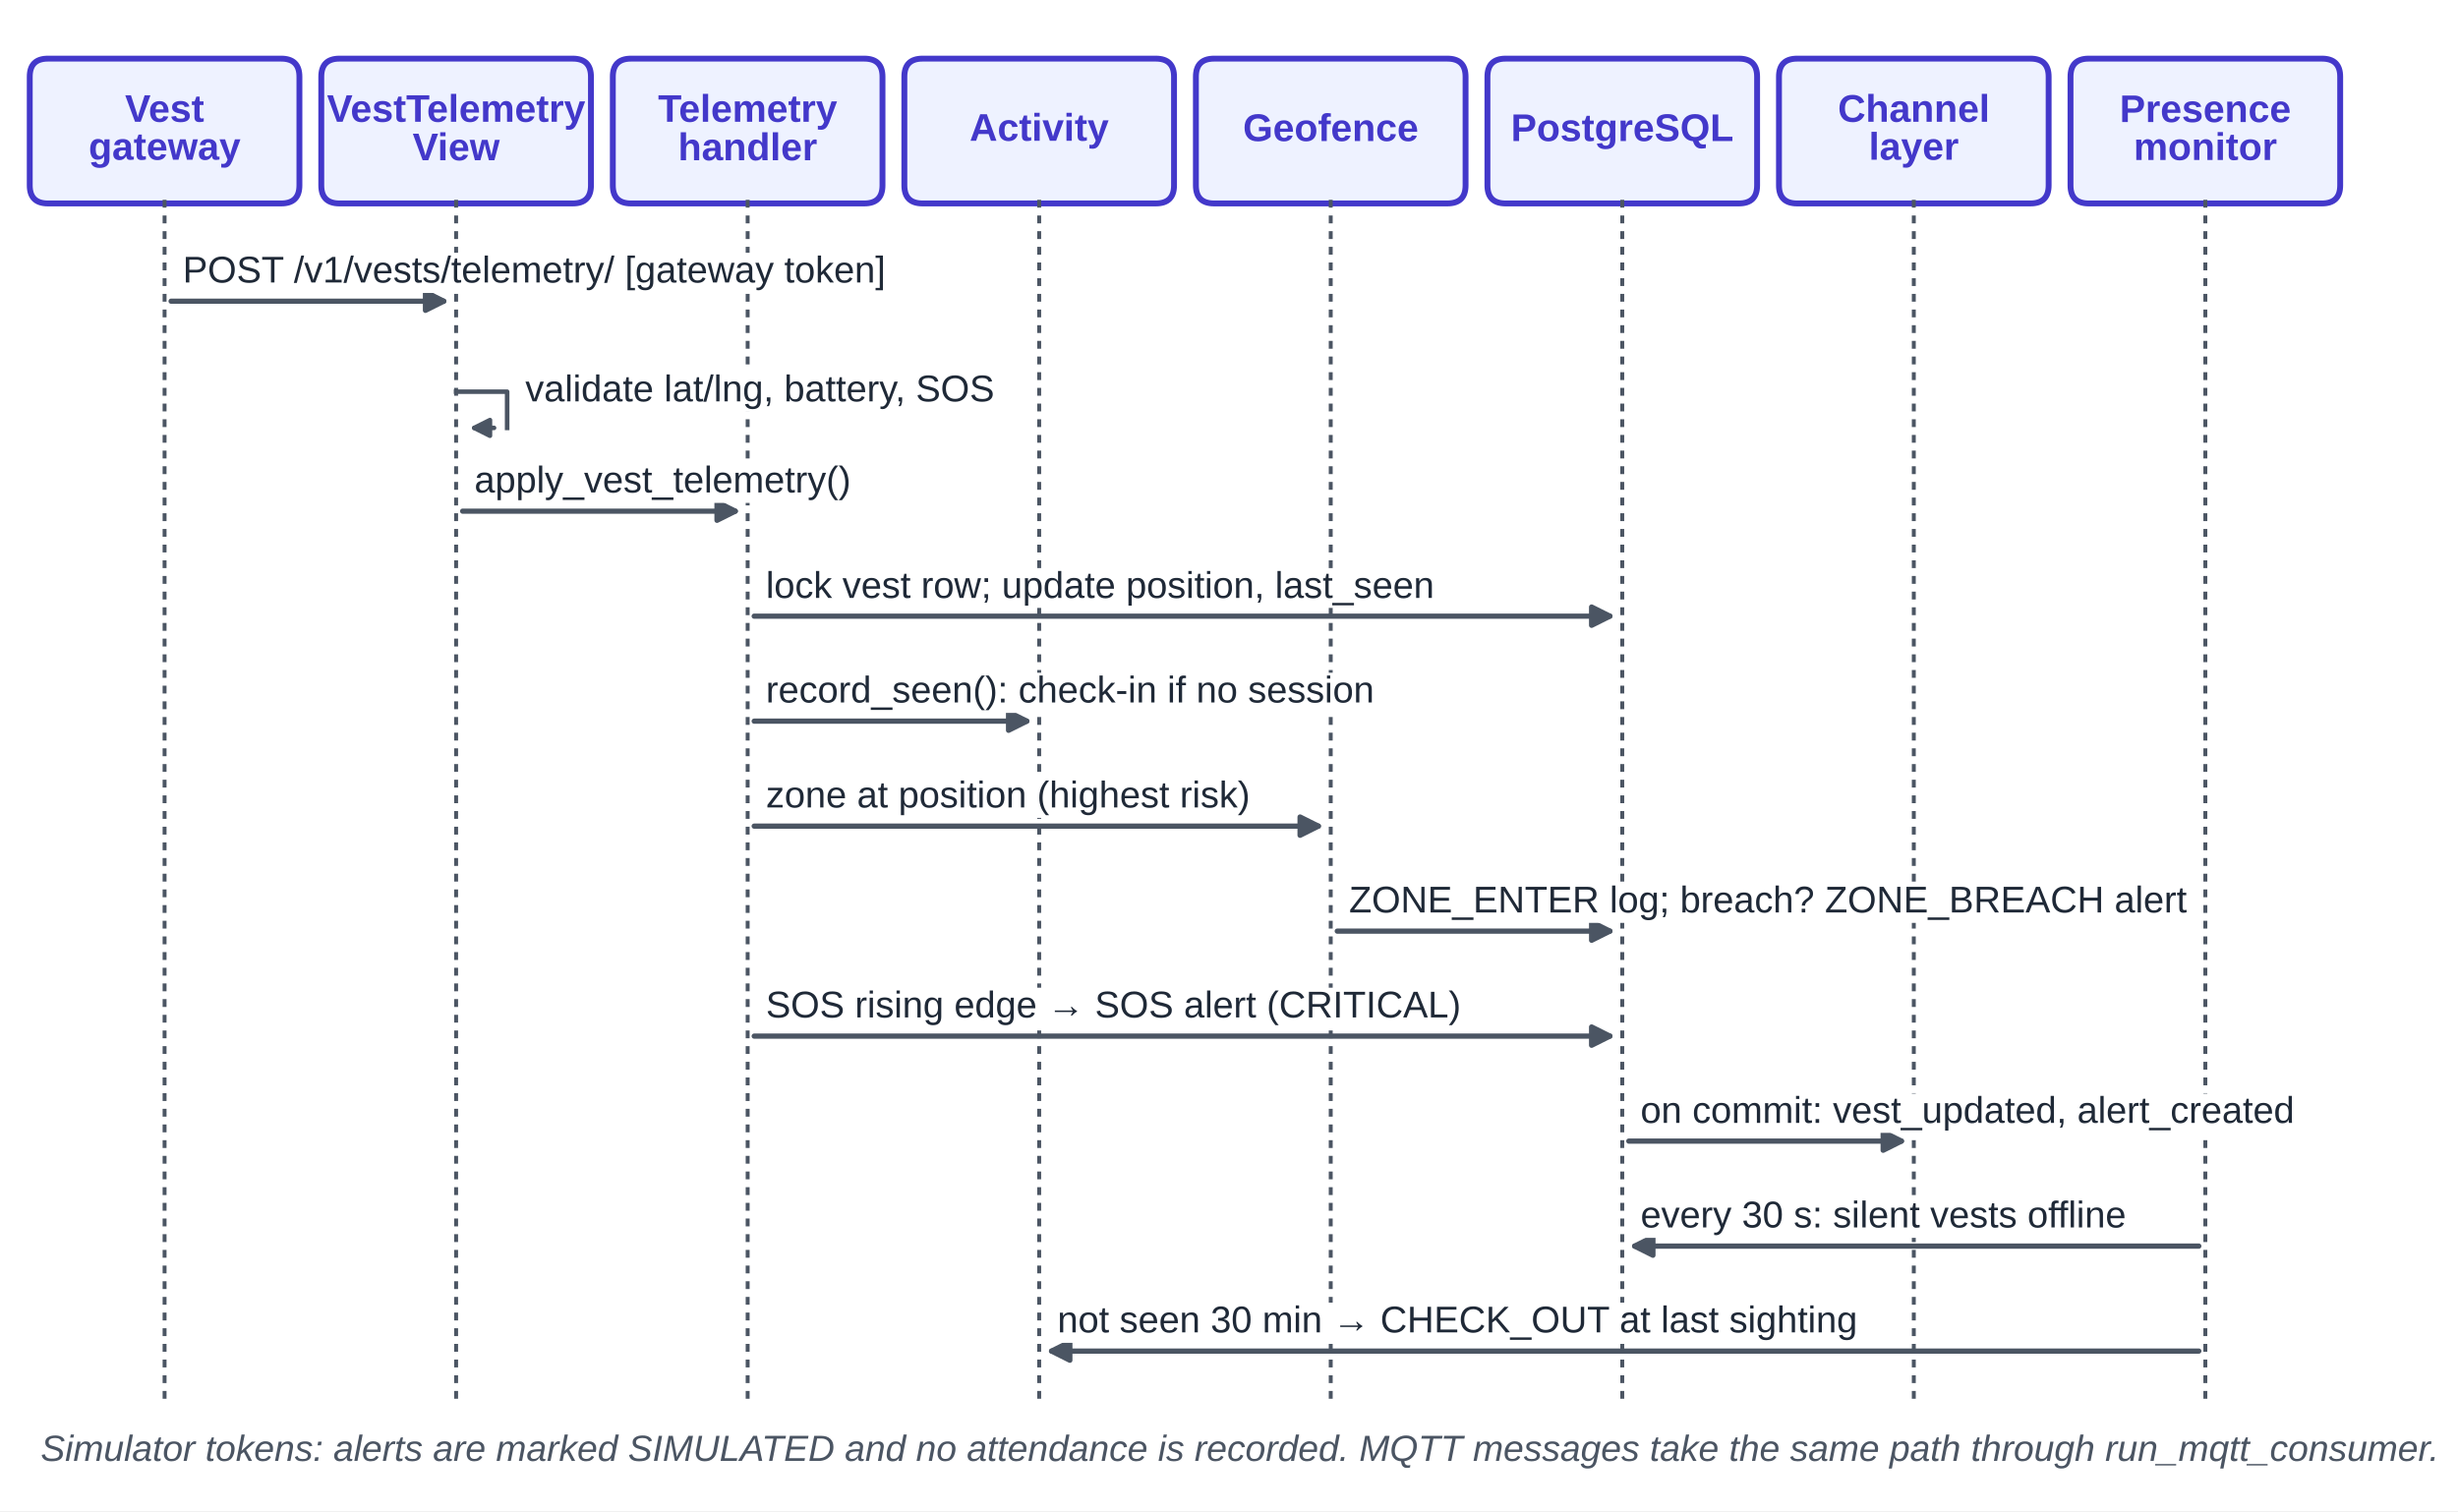
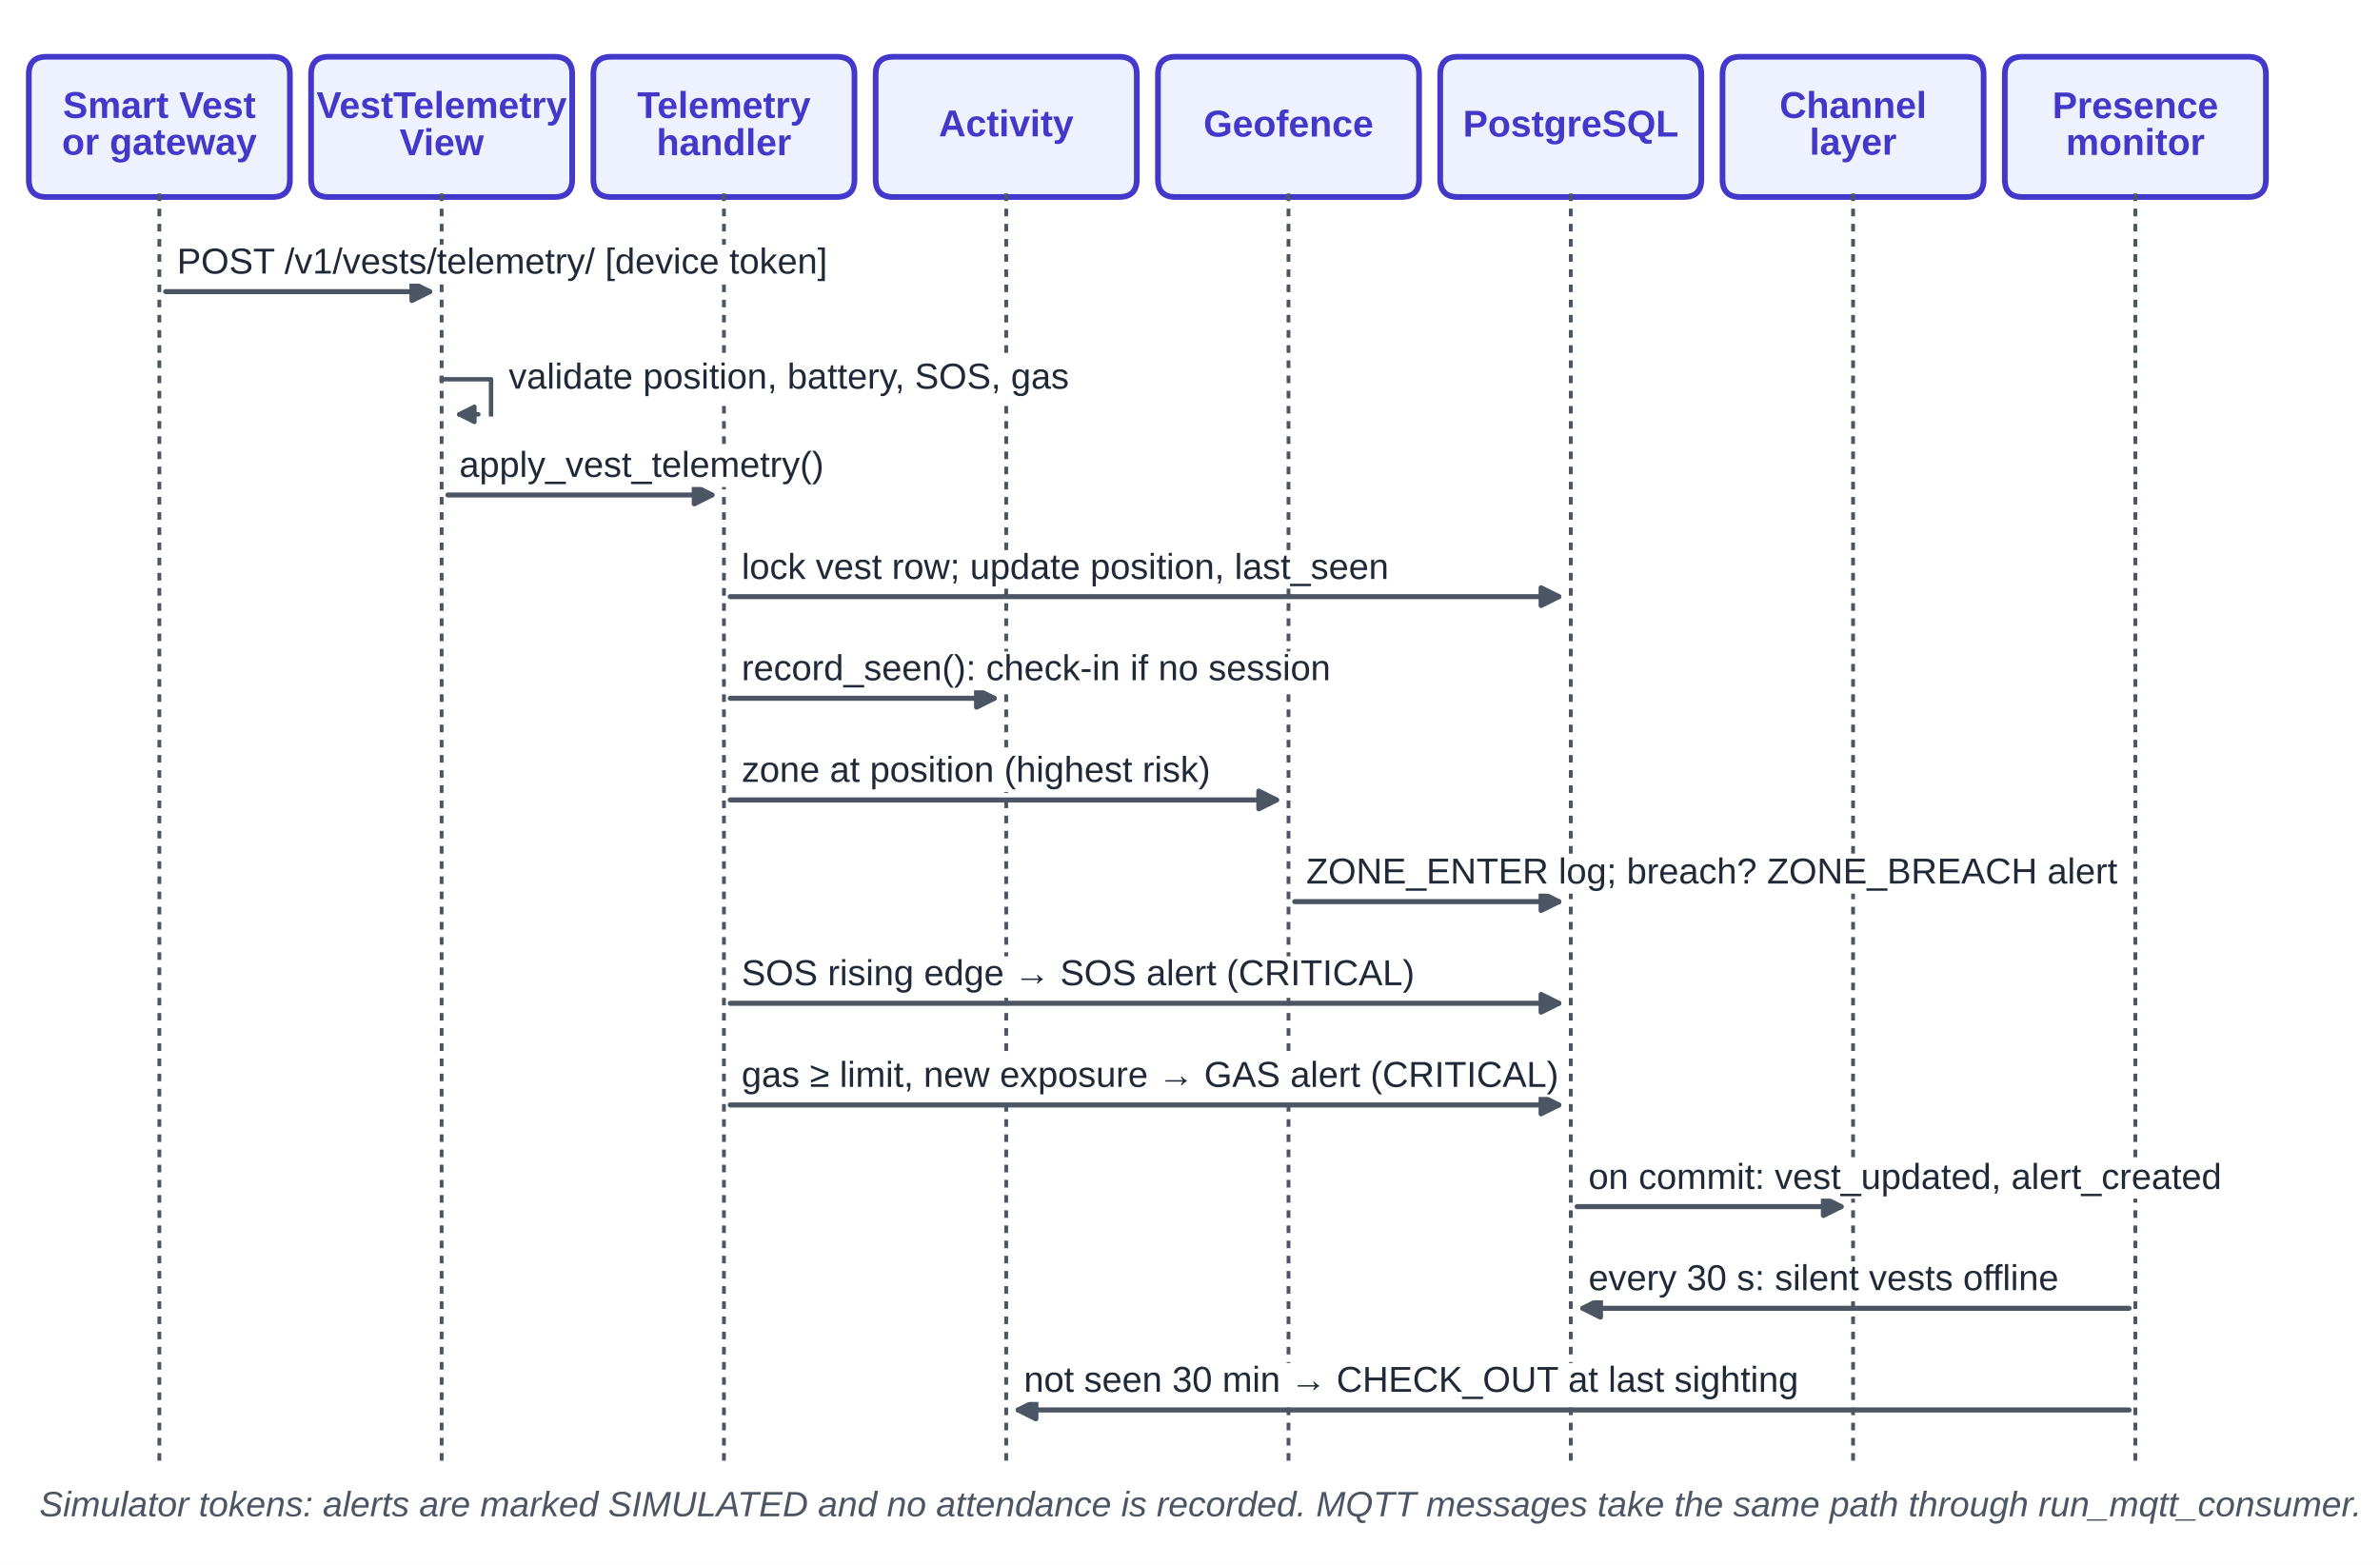
- <svg xmlns="http://www.w3.org/2000/svg" width="376.366pt" height="231.401pt" viewBox="0 0 376.366 231.401" version="1.1">
+ <svg xmlns="http://www.w3.org/2000/svg" width="376.366pt" height="247.478pt" viewBox="0 0 376.366 247.478" version="1.1">
  <defs>
    <style type="text/css">*{stroke-linejoin: round; stroke-linecap: butt}</style>
  </defs>
  <g id="figure_1">
    <g id="patch_1">
-       <path d="M 0 231.401  L 376.366 231.401  L 376.366 0  L 0 0  z " style="fill: #ffffff" />
+       <path d="M 0 247.478  L 376.366 247.478  L 376.366 -0  L 0 -0  z " style="fill: #ffffff" />
    </g>
    <g id="axes_1">
      <g id="patch_2">
-         <path d="M 7.344 8.978  L 43.056 8.978  Q 45.846 8.978 45.846 11.75  L 45.846 28.382  Q 45.846 31.154 43.056 31.154  L 7.344 31.154  Q 4.554 31.154 4.554 28.382  L 4.554 11.75  Q 4.554 8.978 7.344 8.978  z " clip-path="url(#p279ff29c2f)" style="fill: #eef2ff; stroke: #4338ca; stroke-width: 0.9; stroke-linejoin: miter" />
+         <path d="M 7.344 8.978  L 43.056 8.978  Q 45.846 8.978 45.846 11.75  L 45.846 28.382  Q 45.846 31.154 43.056 31.154  L 7.344 31.154  Q 4.554 31.154 4.554 28.382  L 4.554 11.75  Q 4.554 8.978 7.344 8.978  z " clip-path="url(#p3d0d5edd2d)" style="fill: #eef2ff; stroke: #4338ca; stroke-width: 0.9; stroke-linejoin: miter" />
      </g>
      <g id="patch_3">
-         <path d="M 51.984 8.978  L 87.696 8.978  Q 90.486 8.978 90.486 11.75  L 90.486 28.382  Q 90.486 31.154 87.696 31.154  L 51.984 31.154  Q 49.194 31.154 49.194 28.382  L 49.194 11.75  Q 49.194 8.978 51.984 8.978  z " clip-path="url(#p279ff29c2f)" style="fill: #eef2ff; stroke: #4338ca; stroke-width: 0.9; stroke-linejoin: miter" />
+         <path d="M 51.984 8.978  L 87.696 8.978  Q 90.486 8.978 90.486 11.75  L 90.486 28.382  Q 90.486 31.154 87.696 31.154  L 51.984 31.154  Q 49.194 31.154 49.194 28.382  L 49.194 11.75  Q 49.194 8.978 51.984 8.978  z " clip-path="url(#p3d0d5edd2d)" style="fill: #eef2ff; stroke: #4338ca; stroke-width: 0.9; stroke-linejoin: miter" />
      </g>
      <g id="patch_4">
-         <path d="M 96.624 8.978  L 132.336 8.978  Q 135.126 8.978 135.126 11.75  L 135.126 28.382  Q 135.126 31.154 132.336 31.154  L 96.624 31.154  Q 93.834 31.154 93.834 28.382  L 93.834 11.75  Q 93.834 8.978 96.624 8.978  z " clip-path="url(#p279ff29c2f)" style="fill: #eef2ff; stroke: #4338ca; stroke-width: 0.9; stroke-linejoin: miter" />
+         <path d="M 96.624 8.978  L 132.336 8.978  Q 135.126 8.978 135.126 11.75  L 135.126 28.382  Q 135.126 31.154 132.336 31.154  L 96.624 31.154  Q 93.834 31.154 93.834 28.382  L 93.834 11.75  Q 93.834 8.978 96.624 8.978  z " clip-path="url(#p3d0d5edd2d)" style="fill: #eef2ff; stroke: #4338ca; stroke-width: 0.9; stroke-linejoin: miter" />
      </g>
      <g id="patch_5">
-         <path d="M 141.264 8.978  L 176.976 8.978  Q 179.766 8.978 179.766 11.75  L 179.766 28.382  Q 179.766 31.154 176.976 31.154  L 141.264 31.154  Q 138.474 31.154 138.474 28.382  L 138.474 11.75  Q 138.474 8.978 141.264 8.978  z " clip-path="url(#p279ff29c2f)" style="fill: #eef2ff; stroke: #4338ca; stroke-width: 0.9; stroke-linejoin: miter" />
+         <path d="M 141.264 8.978  L 176.976 8.978  Q 179.766 8.978 179.766 11.75  L 179.766 28.382  Q 179.766 31.154 176.976 31.154  L 141.264 31.154  Q 138.474 31.154 138.474 28.382  L 138.474 11.75  Q 138.474 8.978 141.264 8.978  z " clip-path="url(#p3d0d5edd2d)" style="fill: #eef2ff; stroke: #4338ca; stroke-width: 0.9; stroke-linejoin: miter" />
      </g>
      <g id="patch_6">
-         <path d="M 185.904 8.978  L 221.616 8.978  Q 224.406 8.978 224.406 11.75  L 224.406 28.382  Q 224.406 31.154 221.616 31.154  L 185.904 31.154  Q 183.114 31.154 183.114 28.382  L 183.114 11.75  Q 183.114 8.978 185.904 8.978  z " clip-path="url(#p279ff29c2f)" style="fill: #eef2ff; stroke: #4338ca; stroke-width: 0.9; stroke-linejoin: miter" />
+         <path d="M 185.904 8.978  L 221.616 8.978  Q 224.406 8.978 224.406 11.75  L 224.406 28.382  Q 224.406 31.154 221.616 31.154  L 185.904 31.154  Q 183.114 31.154 183.114 28.382  L 183.114 11.75  Q 183.114 8.978 185.904 8.978  z " clip-path="url(#p3d0d5edd2d)" style="fill: #eef2ff; stroke: #4338ca; stroke-width: 0.9; stroke-linejoin: miter" />
      </g>
      <g id="patch_7">
-         <path d="M 230.544 8.978  L 266.256 8.978  Q 269.046 8.978 269.046 11.75  L 269.046 28.382  Q 269.046 31.154 266.256 31.154  L 230.544 31.154  Q 227.754 31.154 227.754 28.382  L 227.754 11.75  Q 227.754 8.978 230.544 8.978  z " clip-path="url(#p279ff29c2f)" style="fill: #eef2ff; stroke: #4338ca; stroke-width: 0.9; stroke-linejoin: miter" />
+         <path d="M 230.544 8.978  L 266.256 8.978  Q 269.046 8.978 269.046 11.75  L 269.046 28.382  Q 269.046 31.154 266.256 31.154  L 230.544 31.154  Q 227.754 31.154 227.754 28.382  L 227.754 11.75  Q 227.754 8.978 230.544 8.978  z " clip-path="url(#p3d0d5edd2d)" style="fill: #eef2ff; stroke: #4338ca; stroke-width: 0.9; stroke-linejoin: miter" />
      </g>
      <g id="patch_8">
-         <path d="M 275.184 8.978  L 310.896 8.978  Q 313.686 8.978 313.686 11.75  L 313.686 28.382  Q 313.686 31.154 310.896 31.154  L 275.184 31.154  Q 272.394 31.154 272.394 28.382  L 272.394 11.75  Q 272.394 8.978 275.184 8.978  z " clip-path="url(#p279ff29c2f)" style="fill: #eef2ff; stroke: #4338ca; stroke-width: 0.9; stroke-linejoin: miter" />
+         <path d="M 275.184 8.978  L 310.896 8.978  Q 313.686 8.978 313.686 11.75  L 313.686 28.382  Q 313.686 31.154 310.896 31.154  L 275.184 31.154  Q 272.394 31.154 272.394 28.382  L 272.394 11.75  Q 272.394 8.978 275.184 8.978  z " clip-path="url(#p3d0d5edd2d)" style="fill: #eef2ff; stroke: #4338ca; stroke-width: 0.9; stroke-linejoin: miter" />
      </g>
      <g id="patch_9">
-         <path d="M 319.824 8.978  L 355.536 8.978  Q 358.326 8.978 358.326 11.75  L 358.326 28.382  Q 358.326 31.154 355.536 31.154  L 319.824 31.154  Q 317.034 31.154 317.034 28.382  L 317.034 11.75  Q 317.034 8.978 319.824 8.978  z " clip-path="url(#p279ff29c2f)" style="fill: #eef2ff; stroke: #4338ca; stroke-width: 0.9; stroke-linejoin: miter" />
+         <path d="M 319.824 8.978  L 355.536 8.978  Q 358.326 8.978 358.326 11.75  L 358.326 28.382  Q 358.326 31.154 355.536 31.154  L 319.824 31.154  Q 317.034 31.154 317.034 28.382  L 317.034 11.75  Q 317.034 8.978 319.824 8.978  z " clip-path="url(#p3d0d5edd2d)" style="fill: #eef2ff; stroke: #4338ca; stroke-width: 0.9; stroke-linejoin: miter" />
      </g>
      <g id="patch_10">
-         <path d="M 26.2 46.123  Q 47.521 46.123 67.947 46.123  " clip-path="url(#p279ff29c2f)" style="fill: none; stroke: #4b5563; stroke-width: 0.8; stroke-linecap: round" />
-         <path d="M 65.147 44.723  L 67.947 46.123  L 65.147 47.523  z " clip-path="url(#p279ff29c2f)" style="fill: #4b5563; stroke: #4b5563; stroke-width: 0.8; stroke-linecap: round" />
+         <path d="M 26.2 46.123  Q 47.521 46.123 67.947 46.123  " clip-path="url(#p3d0d5edd2d)" style="fill: none; stroke: #4b5563; stroke-width: 0.8; stroke-linecap: round" />
+         <path d="M 65.147 44.723  L 67.947 46.123  L 65.147 47.523  z " clip-path="url(#p3d0d5edd2d)" style="fill: #4b5563; stroke: #4b5563; stroke-width: 0.8; stroke-linecap: round" />
      </g>
      <g id="patch_11">
-         <path d="M 70.84 78.278  Q 92.161 78.278 112.587 78.278  " clip-path="url(#p279ff29c2f)" style="fill: none; stroke: #4b5563; stroke-width: 0.8; stroke-linecap: round" />
-         <path d="M 109.787 76.878  L 112.587 78.278  L 109.787 79.678  z " clip-path="url(#p279ff29c2f)" style="fill: #4b5563; stroke: #4b5563; stroke-width: 0.8; stroke-linecap: round" />
+         <path d="M 70.84 78.278  Q 92.161 78.278 112.587 78.278  " clip-path="url(#p3d0d5edd2d)" style="fill: none; stroke: #4b5563; stroke-width: 0.8; stroke-linecap: round" />
+         <path d="M 109.787 76.878  L 112.587 78.278  L 109.787 79.678  z " clip-path="url(#p3d0d5edd2d)" style="fill: #4b5563; stroke: #4b5563; stroke-width: 0.8; stroke-linecap: round" />
      </g>
      <g id="patch_12">
-         <path d="M 115.481 94.356  Q 181.44 94.356 246.504 94.356  " clip-path="url(#p279ff29c2f)" style="fill: none; stroke: #4b5563; stroke-width: 0.8; stroke-linecap: round" />
-         <path d="M 243.704 92.956  L 246.504 94.356  L 243.704 95.756  z " clip-path="url(#p279ff29c2f)" style="fill: #4b5563; stroke: #4b5563; stroke-width: 0.8; stroke-linecap: round" />
+         <path d="M 115.481 94.356  Q 181.44 94.356 246.504 94.356  " clip-path="url(#p3d0d5edd2d)" style="fill: none; stroke: #4b5563; stroke-width: 0.8; stroke-linecap: round" />
+         <path d="M 243.704 92.956  L 246.504 94.356  L 243.704 95.756  z " clip-path="url(#p3d0d5edd2d)" style="fill: #4b5563; stroke: #4b5563; stroke-width: 0.8; stroke-linecap: round" />
      </g>
      <g id="patch_13">
-         <path d="M 115.48 110.434  Q 136.801 110.434 157.227 110.434  " clip-path="url(#p279ff29c2f)" style="fill: none; stroke: #4b5563; stroke-width: 0.8; stroke-linecap: round" />
-         <path d="M 154.427 109.034  L 157.227 110.434  L 154.427 111.834  z " clip-path="url(#p279ff29c2f)" style="fill: #4b5563; stroke: #4b5563; stroke-width: 0.8; stroke-linecap: round" />
+         <path d="M 115.48 110.434  Q 136.801 110.434 157.227 110.434  " clip-path="url(#p3d0d5edd2d)" style="fill: none; stroke: #4b5563; stroke-width: 0.8; stroke-linecap: round" />
+         <path d="M 154.427 109.034  L 157.227 110.434  L 154.427 111.834  z " clip-path="url(#p3d0d5edd2d)" style="fill: #4b5563; stroke: #4b5563; stroke-width: 0.8; stroke-linecap: round" />
      </g>
      <g id="patch_14">
-         <path d="M 115.48 126.511  Q 159.12 126.511 201.866 126.511  " clip-path="url(#p279ff29c2f)" style="fill: none; stroke: #4b5563; stroke-width: 0.8; stroke-linecap: round" />
-         <path d="M 199.066 125.111  L 201.866 126.511  L 199.066 127.911  z " clip-path="url(#p279ff29c2f)" style="fill: #4b5563; stroke: #4b5563; stroke-width: 0.8; stroke-linecap: round" />
+         <path d="M 115.48 126.511  Q 159.12 126.511 201.866 126.511  " clip-path="url(#p3d0d5edd2d)" style="fill: none; stroke: #4b5563; stroke-width: 0.8; stroke-linecap: round" />
+         <path d="M 199.066 125.111  L 201.866 126.511  L 199.066 127.911  z " clip-path="url(#p3d0d5edd2d)" style="fill: #4b5563; stroke: #4b5563; stroke-width: 0.8; stroke-linecap: round" />
      </g>
      <g id="patch_15">
-         <path d="M 204.76 142.589  Q 226.081 142.589 246.507 142.589  " clip-path="url(#p279ff29c2f)" style="fill: none; stroke: #4b5563; stroke-width: 0.8; stroke-linecap: round" />
-         <path d="M 243.707 141.189  L 246.507 142.589  L 243.707 143.989  z " clip-path="url(#p279ff29c2f)" style="fill: #4b5563; stroke: #4b5563; stroke-width: 0.8; stroke-linecap: round" />
+         <path d="M 204.76 142.589  Q 226.081 142.589 246.507 142.589  " clip-path="url(#p3d0d5edd2d)" style="fill: none; stroke: #4b5563; stroke-width: 0.8; stroke-linecap: round" />
+         <path d="M 243.707 141.189  L 246.507 142.589  L 243.707 143.989  z " clip-path="url(#p3d0d5edd2d)" style="fill: #4b5563; stroke: #4b5563; stroke-width: 0.8; stroke-linecap: round" />
      </g>
      <g id="patch_16">
-         <path d="M 115.481 158.666  Q 181.44 158.666 246.504 158.666  " clip-path="url(#p279ff29c2f)" style="fill: none; stroke: #4b5563; stroke-width: 0.8; stroke-linecap: round" />
-         <path d="M 243.704 157.266  L 246.504 158.666  L 243.704 160.066  z " clip-path="url(#p279ff29c2f)" style="fill: #4b5563; stroke: #4b5563; stroke-width: 0.8; stroke-linecap: round" />
+         <path d="M 115.481 158.666  Q 181.44 158.666 246.504 158.666  " clip-path="url(#p3d0d5edd2d)" style="fill: none; stroke: #4b5563; stroke-width: 0.8; stroke-linecap: round" />
+         <path d="M 243.704 157.266  L 246.504 158.666  L 243.704 160.066  z " clip-path="url(#p3d0d5edd2d)" style="fill: #4b5563; stroke: #4b5563; stroke-width: 0.8; stroke-linecap: round" />
      </g>
      <g id="patch_17">
-         <path d="M 249.4 174.744  Q 270.721 174.744 291.147 174.744  " clip-path="url(#p279ff29c2f)" style="fill: none; stroke: #4b5563; stroke-width: 0.8; stroke-linecap: round" />
-         <path d="M 288.347 173.344  L 291.147 174.744  L 288.347 176.144  z " clip-path="url(#p279ff29c2f)" style="fill: #4b5563; stroke: #4b5563; stroke-width: 0.8; stroke-linecap: round" />
+         <path d="M 115.481 174.744  Q 181.44 174.744 246.504 174.744  " clip-path="url(#p3d0d5edd2d)" style="fill: none; stroke: #4b5563; stroke-width: 0.8; stroke-linecap: round" />
+         <path d="M 243.704 173.344  L 246.504 174.744  L 243.704 176.144  z " clip-path="url(#p3d0d5edd2d)" style="fill: #4b5563; stroke: #4b5563; stroke-width: 0.8; stroke-linecap: round" />
      </g>
      <g id="patch_18">
-         <path d="M 336.68 190.822  Q 293.04 190.822 250.294 190.822  " clip-path="url(#p279ff29c2f)" style="fill: none; stroke: #4b5563; stroke-width: 0.8; stroke-linecap: round" />
-         <path d="M 253.094 192.222  L 250.294 190.822  L 253.094 189.422  z " clip-path="url(#p279ff29c2f)" style="fill: #4b5563; stroke: #4b5563; stroke-width: 0.8; stroke-linecap: round" />
+         <path d="M 249.4 190.822  Q 270.721 190.822 291.147 190.822  " clip-path="url(#p3d0d5edd2d)" style="fill: none; stroke: #4b5563; stroke-width: 0.8; stroke-linecap: round" />
+         <path d="M 288.347 189.422  L 291.147 190.822  L 288.347 192.222  z " clip-path="url(#p3d0d5edd2d)" style="fill: #4b5563; stroke: #4b5563; stroke-width: 0.8; stroke-linecap: round" />
      </g>
      <g id="patch_19">
-         <path d="M 336.68 206.899  Q 248.4 206.899 161.014 206.899  " clip-path="url(#p279ff29c2f)" style="fill: none; stroke: #4b5563; stroke-width: 0.8; stroke-linecap: round" />
-         <path d="M 163.814 208.299  L 161.014 206.899  L 163.814 205.499  z " clip-path="url(#p279ff29c2f)" style="fill: #4b5563; stroke: #4b5563; stroke-width: 0.8; stroke-linecap: round" />
+         <path d="M 336.68 206.899  Q 293.04 206.899 250.294 206.899  " clip-path="url(#p3d0d5edd2d)" style="fill: none; stroke: #4b5563; stroke-width: 0.8; stroke-linecap: round" />
+         <path d="M 253.094 208.299  L 250.294 206.899  L 253.094 205.499  z " clip-path="url(#p3d0d5edd2d)" style="fill: #4b5563; stroke: #4b5563; stroke-width: 0.8; stroke-linecap: round" />
+       </g>
+       <g id="patch_20">
+         <path d="M 336.68 222.977  Q 248.4 222.977 161.014 222.977  " clip-path="url(#p3d0d5edd2d)" style="fill: none; stroke: #4b5563; stroke-width: 0.8; stroke-linecap: round" />
+         <path d="M 163.814 224.377  L 161.014 222.977  L 163.814 221.577  z " clip-path="url(#p3d0d5edd2d)" style="fill: #4b5563; stroke: #4b5563; stroke-width: 0.8; stroke-linecap: round" />
      </g>
      <g id="line2d_1">
-         <path d="M 25.2 30.6  L 25.2 215.215  " clip-path="url(#p279ff29c2f)" style="fill: none; stroke-dasharray: 1.2,1.2; stroke-dashoffset: 0; stroke: #4b5563; stroke-width: 0.6" />
+         <path d="M 25.2 30.6  L 25.2 231.293  " clip-path="url(#p3d0d5edd2d)" style="fill: none; stroke-dasharray: 1.2,1.2; stroke-dashoffset: 0; stroke: #4b5563; stroke-width: 0.6" />
      </g>
      <g id="line2d_2">
-         <path d="M 69.84 30.6  L 69.84 215.215  " clip-path="url(#p279ff29c2f)" style="fill: none; stroke-dasharray: 1.2,1.2; stroke-dashoffset: 0; stroke: #4b5563; stroke-width: 0.6" />
+         <path d="M 69.84 30.6  L 69.84 231.293  " clip-path="url(#p3d0d5edd2d)" style="fill: none; stroke-dasharray: 1.2,1.2; stroke-dashoffset: 0; stroke: #4b5563; stroke-width: 0.6" />
      </g>
      <g id="line2d_3">
-         <path d="M 114.48 30.6  L 114.48 215.215  " clip-path="url(#p279ff29c2f)" style="fill: none; stroke-dasharray: 1.2,1.2; stroke-dashoffset: 0; stroke: #4b5563; stroke-width: 0.6" />
+         <path d="M 114.48 30.6  L 114.48 231.293  " clip-path="url(#p3d0d5edd2d)" style="fill: none; stroke-dasharray: 1.2,1.2; stroke-dashoffset: 0; stroke: #4b5563; stroke-width: 0.6" />
      </g>
      <g id="line2d_4">
-         <path d="M 159.12 30.6  L 159.12 215.215  " clip-path="url(#p279ff29c2f)" style="fill: none; stroke-dasharray: 1.2,1.2; stroke-dashoffset: 0; stroke: #4b5563; stroke-width: 0.6" />
+         <path d="M 159.12 30.6  L 159.12 231.293  " clip-path="url(#p3d0d5edd2d)" style="fill: none; stroke-dasharray: 1.2,1.2; stroke-dashoffset: 0; stroke: #4b5563; stroke-width: 0.6" />
      </g>
      <g id="line2d_5">
-         <path d="M 203.76 30.6  L 203.76 215.215  " clip-path="url(#p279ff29c2f)" style="fill: none; stroke-dasharray: 1.2,1.2; stroke-dashoffset: 0; stroke: #4b5563; stroke-width: 0.6" />
+         <path d="M 203.76 30.6  L 203.76 231.293  " clip-path="url(#p3d0d5edd2d)" style="fill: none; stroke-dasharray: 1.2,1.2; stroke-dashoffset: 0; stroke: #4b5563; stroke-width: 0.6" />
      </g>
      <g id="line2d_6">
-         <path d="M 248.4 30.6  L 248.4 215.215  " clip-path="url(#p279ff29c2f)" style="fill: none; stroke-dasharray: 1.2,1.2; stroke-dashoffset: 0; stroke: #4b5563; stroke-width: 0.6" />
+         <path d="M 248.4 30.6  L 248.4 231.293  " clip-path="url(#p3d0d5edd2d)" style="fill: none; stroke-dasharray: 1.2,1.2; stroke-dashoffset: 0; stroke: #4b5563; stroke-width: 0.6" />
      </g>
      <g id="line2d_7">
-         <path d="M 293.04 30.6  L 293.04 215.215  " clip-path="url(#p279ff29c2f)" style="fill: none; stroke-dasharray: 1.2,1.2; stroke-dashoffset: 0; stroke: #4b5563; stroke-width: 0.6" />
+         <path d="M 293.04 30.6  L 293.04 231.293  " clip-path="url(#p3d0d5edd2d)" style="fill: none; stroke-dasharray: 1.2,1.2; stroke-dashoffset: 0; stroke: #4b5563; stroke-width: 0.6" />
      </g>
      <g id="line2d_8">
-         <path d="M 337.68 30.6  L 337.68 215.215  " clip-path="url(#p279ff29c2f)" style="fill: none; stroke-dasharray: 1.2,1.2; stroke-dashoffset: 0; stroke: #4b5563; stroke-width: 0.6" />
+         <path d="M 337.68 30.6  L 337.68 231.293  " clip-path="url(#p3d0d5edd2d)" style="fill: none; stroke-dasharray: 1.2,1.2; stroke-dashoffset: 0; stroke: #4b5563; stroke-width: 0.6" />
      </g>
      <g id="line2d_9">
-         <path d="M 69.84 59.983  L 77.652 59.983  L 77.652 65.527  " clip-path="url(#p279ff29c2f)" style="fill: none; stroke: #4b5563; stroke-width: 0.7; stroke-linecap: square" />
+         <path d="M 69.84 59.983  L 77.652 59.983  L 77.652 65.527  " clip-path="url(#p3d0d5edd2d)" style="fill: none; stroke: #4b5563; stroke-width: 0.7; stroke-linecap: square" />
      </g>
      <g id="text_1">
-         <text style="font-weight: 700; font-size: 5.9px; font-family: 'Arial'; fill: #4338ca" transform="translate(19.1313 18.6522)">Vest</text>
-         <text style="font-weight: 700; font-size: 5.9px; font-family: 'Arial'; fill: #4338ca" transform="translate(13.55948 24.46195)">gateway</text>
+         <text style="font-weight: 700; font-size: 5.9px; font-family: 'Arial'; fill: #4338ca" transform="translate(9.949883 18.6522)">Smart Vest</text>
+         <text style="font-weight: 700; font-size: 5.9px; font-family: 'Arial'; fill: #4338ca" transform="translate(9.789938 24.46195)">or gateway</text>
      </g>
      <g id="text_2">
        <text style="font-weight: 700; font-size: 5.9px; font-family: 'Arial'; fill: #4338ca" transform="translate(50.05195 18.6522)">VestTelemetry</text>
        <text style="font-weight: 700; font-size: 5.9px; font-family: 'Arial'; fill: #4338ca" transform="translate(63.16931 24.53938)">View</text>
      </g>
      <g id="text_3">
        <text style="font-weight: 700; font-size: 5.9px; font-family: 'Arial'; fill: #4338ca" transform="translate(100.7607 18.6522)">Telemetry</text>
        <text style="font-weight: 700; font-size: 5.9px; font-family: 'Arial'; fill: #4338ca" transform="translate(103.8259 24.53938)">handler</text>
      </g>
      <g id="text_4">
        <text style="font-weight: 700; font-size: 5.9px; font-family: 'Arial'; text-anchor: middle; fill: #4338ca" x="159.12" y="21.557" transform="rotate(-0 159.12 21.55707)">Activity</text>
      </g>
      <g id="text_5">
        <text style="font-weight: 700; font-size: 5.9px; font-family: 'Arial'; text-anchor: middle; fill: #4338ca" x="203.76" y="21.596" transform="rotate(-0 203.76 21.59579)">Geofence</text>
      </g>
      <g id="text_6">
        <text style="font-weight: 700; font-size: 5.9px; font-family: 'Arial'; text-anchor: middle; fill: #4338ca" x="248.4" y="21.593" transform="rotate(-0 248.4 21.59303)">PostgreSQL</text>
      </g>
      <g id="text_7">
        <text style="font-weight: 700; font-size: 5.9px; font-family: 'Arial'; fill: #4338ca" transform="translate(281.4036 18.6522)">Channel</text>
        <text style="font-weight: 700; font-size: 5.9px; font-family: 'Arial'; fill: #4338ca" transform="translate(286.1508 24.46195)">layer</text>
      </g>
      <g id="text_8">
        <text style="font-weight: 700; font-size: 5.9px; font-family: 'Arial'; fill: #4338ca" transform="translate(324.5599 18.69092)">Presence</text>
        <text style="font-weight: 700; font-size: 5.9px; font-family: 'Arial'; fill: #4338ca" transform="translate(326.7014 24.50067)">monitor</text>
      </g>
      <g id="text_9">
-         <g id="patch_20">
-           <path d="M 27.591 44.859  L 137.577 44.859  L 137.577 38.708  L 27.591 38.708  z " style="fill: #ffffff" />
-         </g>
-         <text style="font-size: 5.7px; font-family: 'Arial'; text-anchor: start; fill: #1f2937" x="27.99" y="43.26" transform="rotate(-0 27.99 43.26033)">POST /v1/vests/telemetry/  [gateway token]</text>
-       </g>
-       <g id="patch_21">
+         <g id="patch_21">
+           <path d="M 27.591 44.859  L 132.824 44.859  L 132.824 38.708  L 27.591 38.708  z " style="fill: #ffffff" />
+         </g>
+         <text style="font-size: 5.7px; font-family: 'Arial'; text-anchor: start; fill: #1f2937" x="27.99" y="43.26" transform="rotate(-0 27.99 43.26033)">POST /v1/vests/telemetry/  [device token]</text>
+       </g>
+       <g id="patch_22">
        <path d="M 75.649 65.527  Q 73.745 65.527 72.622 65.527  " style="fill: none; stroke: #4b5563; stroke-width: 0.7; stroke-linecap: round" />
        <path d="M 75.022 66.727  L 72.622 65.527  L 75.022 64.327  z " style="fill: #4b5563; stroke: #4b5563; stroke-width: 0.7; stroke-linecap: round" />
      </g>
      <g id="text_10">
-         <g id="patch_22">
-           <path d="M 80.043 63.059  L 152.655 63.059  L 152.655 56.908  L 80.043 56.908  z " style="fill: #ffffff" />
-         </g>
-         <text style="font-size: 5.7px; font-family: 'Arial'; text-anchor: start; fill: #1f2937" x="80.442" y="61.46" transform="rotate(-0 80.442 61.45986)">validate lat/lng, battery, SOS</text>
+         <g id="patch_23">
+           <path d="M 80.043 63.059  L 169.447 63.059  L 169.447 56.908  L 80.043 56.908  z " style="fill: #ffffff" />
+         </g>
+         <text style="font-size: 5.7px; font-family: 'Arial'; text-anchor: start; fill: #1f2937" x="80.442" y="61.46" transform="rotate(-0 80.442 61.45986)">validate position, battery, SOS, gas</text>
      </g>
      <g id="text_11">
-         <g id="patch_23">
+         <g id="patch_24">
          <path d="M 72.231 77.014  L 130.682 77.014  L 130.682 70.867  L 72.231 70.867  z " style="fill: #ffffff" />
        </g>
        <text style="font-size: 5.7px; font-family: 'Arial'; text-anchor: start; fill: #1f2937" x="72.63" y="75.416" transform="rotate(-0 72.63 75.41553)">apply_vest_telemetry()</text>
      </g>
      <g id="text_12">
-         <g id="patch_24">
+         <g id="patch_25">
          <path d="M 116.871 93.092  L 220.004 93.092  L 220.004 87.081  L 116.871 87.081  z " style="fill: #ffffff" />
        </g>
        <text style="font-size: 5.7px; font-family: 'Arial'; text-anchor: start; fill: #1f2937" x="117.27" y="91.56" transform="rotate(-0 117.27 91.55993)">lock vest row; update position, last_seen</text>
      </g>
      <g id="text_13">
-         <g id="patch_25">
+         <g id="patch_26">
          <path d="M 116.871 109.169  L 210.805 109.169  L 210.805 103.022  L 116.871 103.022  z " style="fill: #ffffff" />
        </g>
        <text style="font-size: 5.7px; font-family: 'Arial'; text-anchor: start; fill: #1f2937" x="117.27" y="107.571" transform="rotate(-0 117.27 107.5707)">record_seen(): check-in if no session</text>
      </g>
      <g id="text_14">
-         <g id="patch_26">
+         <g id="patch_27">
          <path d="M 116.871 125.247  L 191.8 125.247  L 191.8 119.1  L 116.871 119.1  z " style="fill: #ffffff" />
        </g>
        <text style="font-size: 5.7px; font-family: 'Arial'; text-anchor: start; fill: #1f2937" x="117.27" y="123.648" transform="rotate(-0 117.27 123.6483)">zone at position (highest risk)</text>
      </g>
      <g id="text_15">
-         <g id="patch_27">
+         <g id="patch_28">
          <path d="M 206.151 141.325  L 335.237 141.325  L 335.237 135.174  L 206.151 135.174  z " style="fill: #ffffff" />
        </g>
        <text style="font-size: 5.7px; font-family: 'Arial'; text-anchor: start; fill: #1f2937" x="206.55" y="139.726" transform="rotate(-0 206.55 139.7259)">ZONE_ENTER log; breach? ZONE_BREACH alert</text>
      </g>
      <g id="text_16">
-         <g id="patch_28">
+         <g id="patch_29">
          <path d="M 116.871 157.402  L 224.098 157.402  L 224.098 151.252  L 116.871 151.252  z " style="fill: #ffffff" />
        </g>
        <text style="font-size: 5.7px; font-family: 'Arial'; text-anchor: start; fill: #1f2937" x="117.27" y="155.804" transform="rotate(-0 117.27 155.8035)">SOS rising edge → SOS alert (CRITICAL)</text>
      </g>
      <g id="text_17">
-         <g id="patch_29">
-           <path d="M 250.791 173.48  L 351.704 173.48  L 351.704 167.469  L 250.791 167.469  z " style="fill: #ffffff" />
-         </g>
-         <text style="font-size: 5.7px; font-family: 'Arial'; text-anchor: start; fill: #1f2937" x="251.19" y="171.948" transform="rotate(-0 251.19 171.9479)">on commit: vest_updated, alert_created</text>
+         <g id="patch_30">
+           <path d="M 116.871 173.48  L 246.863 173.48  L 246.863 167.333  L 116.871 167.333  z " style="fill: #ffffff" />
+         </g>
+         <text style="font-size: 5.7px; font-family: 'Arial'; text-anchor: start; fill: #1f2937" x="117.27" y="171.881" transform="rotate(-0 117.27 171.8811)">gas ≥ limit, new exposure → GAS alert (CRITICAL)</text>
      </g>
      <g id="text_18">
-         <g id="patch_30">
-           <path d="M 250.791 189.557  L 325.936 189.557  L 325.936 183.41  L 250.791 183.41  z " style="fill: #ffffff" />
-         </g>
-         <text style="font-size: 5.7px; font-family: 'Arial'; text-anchor: start; fill: #1f2937" x="251.19" y="187.959" transform="rotate(-0 251.19 187.9587)">every 30 s: silent vests offline</text>
+         <g id="patch_31">
+           <path d="M 250.791 189.557  L 351.704 189.557  L 351.704 183.547  L 250.791 183.547  z " style="fill: #ffffff" />
+         </g>
+         <text style="font-size: 5.7px; font-family: 'Arial'; text-anchor: start; fill: #1f2937" x="251.19" y="188.026" transform="rotate(-0 251.19 188.0255)">on commit: vest_updated, alert_created</text>
      </g>
      <g id="text_19">
-         <g id="patch_31">
-           <path d="M 161.511 205.635  L 284.806 205.635  L 284.806 199.484  L 161.511 199.484  z " style="fill: #ffffff" />
-         </g>
-         <text style="font-size: 5.7px; font-family: 'Arial'; text-anchor: start; fill: #1f2937" x="161.91" y="204.036" transform="rotate(-0 161.91 204.0363)">not seen 30 min → CHECK_OUT at last sighting</text>
+         <g id="patch_32">
+           <path d="M 250.791 205.635  L 325.936 205.635  L 325.936 199.488  L 250.791 199.488  z " style="fill: #ffffff" />
+         </g>
+         <text style="font-size: 5.7px; font-family: 'Arial'; text-anchor: start; fill: #1f2937" x="251.19" y="204.036" transform="rotate(-0 251.19 204.0363)">every 30 s: silent vests offline</text>
      </g>
      <g id="text_20">
-         <text style="font-style: italic; font-size: 5.6px; font-family: 'Arial'; text-anchor: start; fill: #4b5563" x="6.228" y="223.727" transform="rotate(-0 6.228 223.727)">Simulator tokens: alerts are marked SIMULATED and no attendance is recorded. MQTT messages take the same path through run_mqtt_consumer.</text>
+         <g id="patch_33">
+           <path d="M 161.511 221.713  L 284.806 221.713  L 284.806 215.562  L 161.511 215.562  z " style="fill: #ffffff" />
+         </g>
+         <text style="font-size: 5.7px; font-family: 'Arial'; text-anchor: start; fill: #1f2937" x="161.91" y="220.114" transform="rotate(-0 161.91 220.1139)">not seen 30 min → CHECK_OUT at last sighting</text>
+       </g>
+       <g id="text_21">
+         <text style="font-style: italic; font-size: 5.6px; font-family: 'Arial'; text-anchor: start; fill: #4b5563" x="6.228" y="239.805" transform="rotate(-0 6.228 239.8046)">Simulator tokens: alerts are marked SIMULATED and no attendance is recorded. MQTT messages take the same path through run_mqtt_consumer.</text>
      </g>
    </g>
  </g>
  <defs>
-     <clipPath id="p279ff29c2f">
-       <rect x="2.88" y="2.88" width="357.12" height="225.641" />
+     <clipPath id="p3d0d5edd2d">
+       <rect x="2.88" y="2.88" width="357.12" height="241.718" />
    </clipPath>
  </defs>
</svg>
